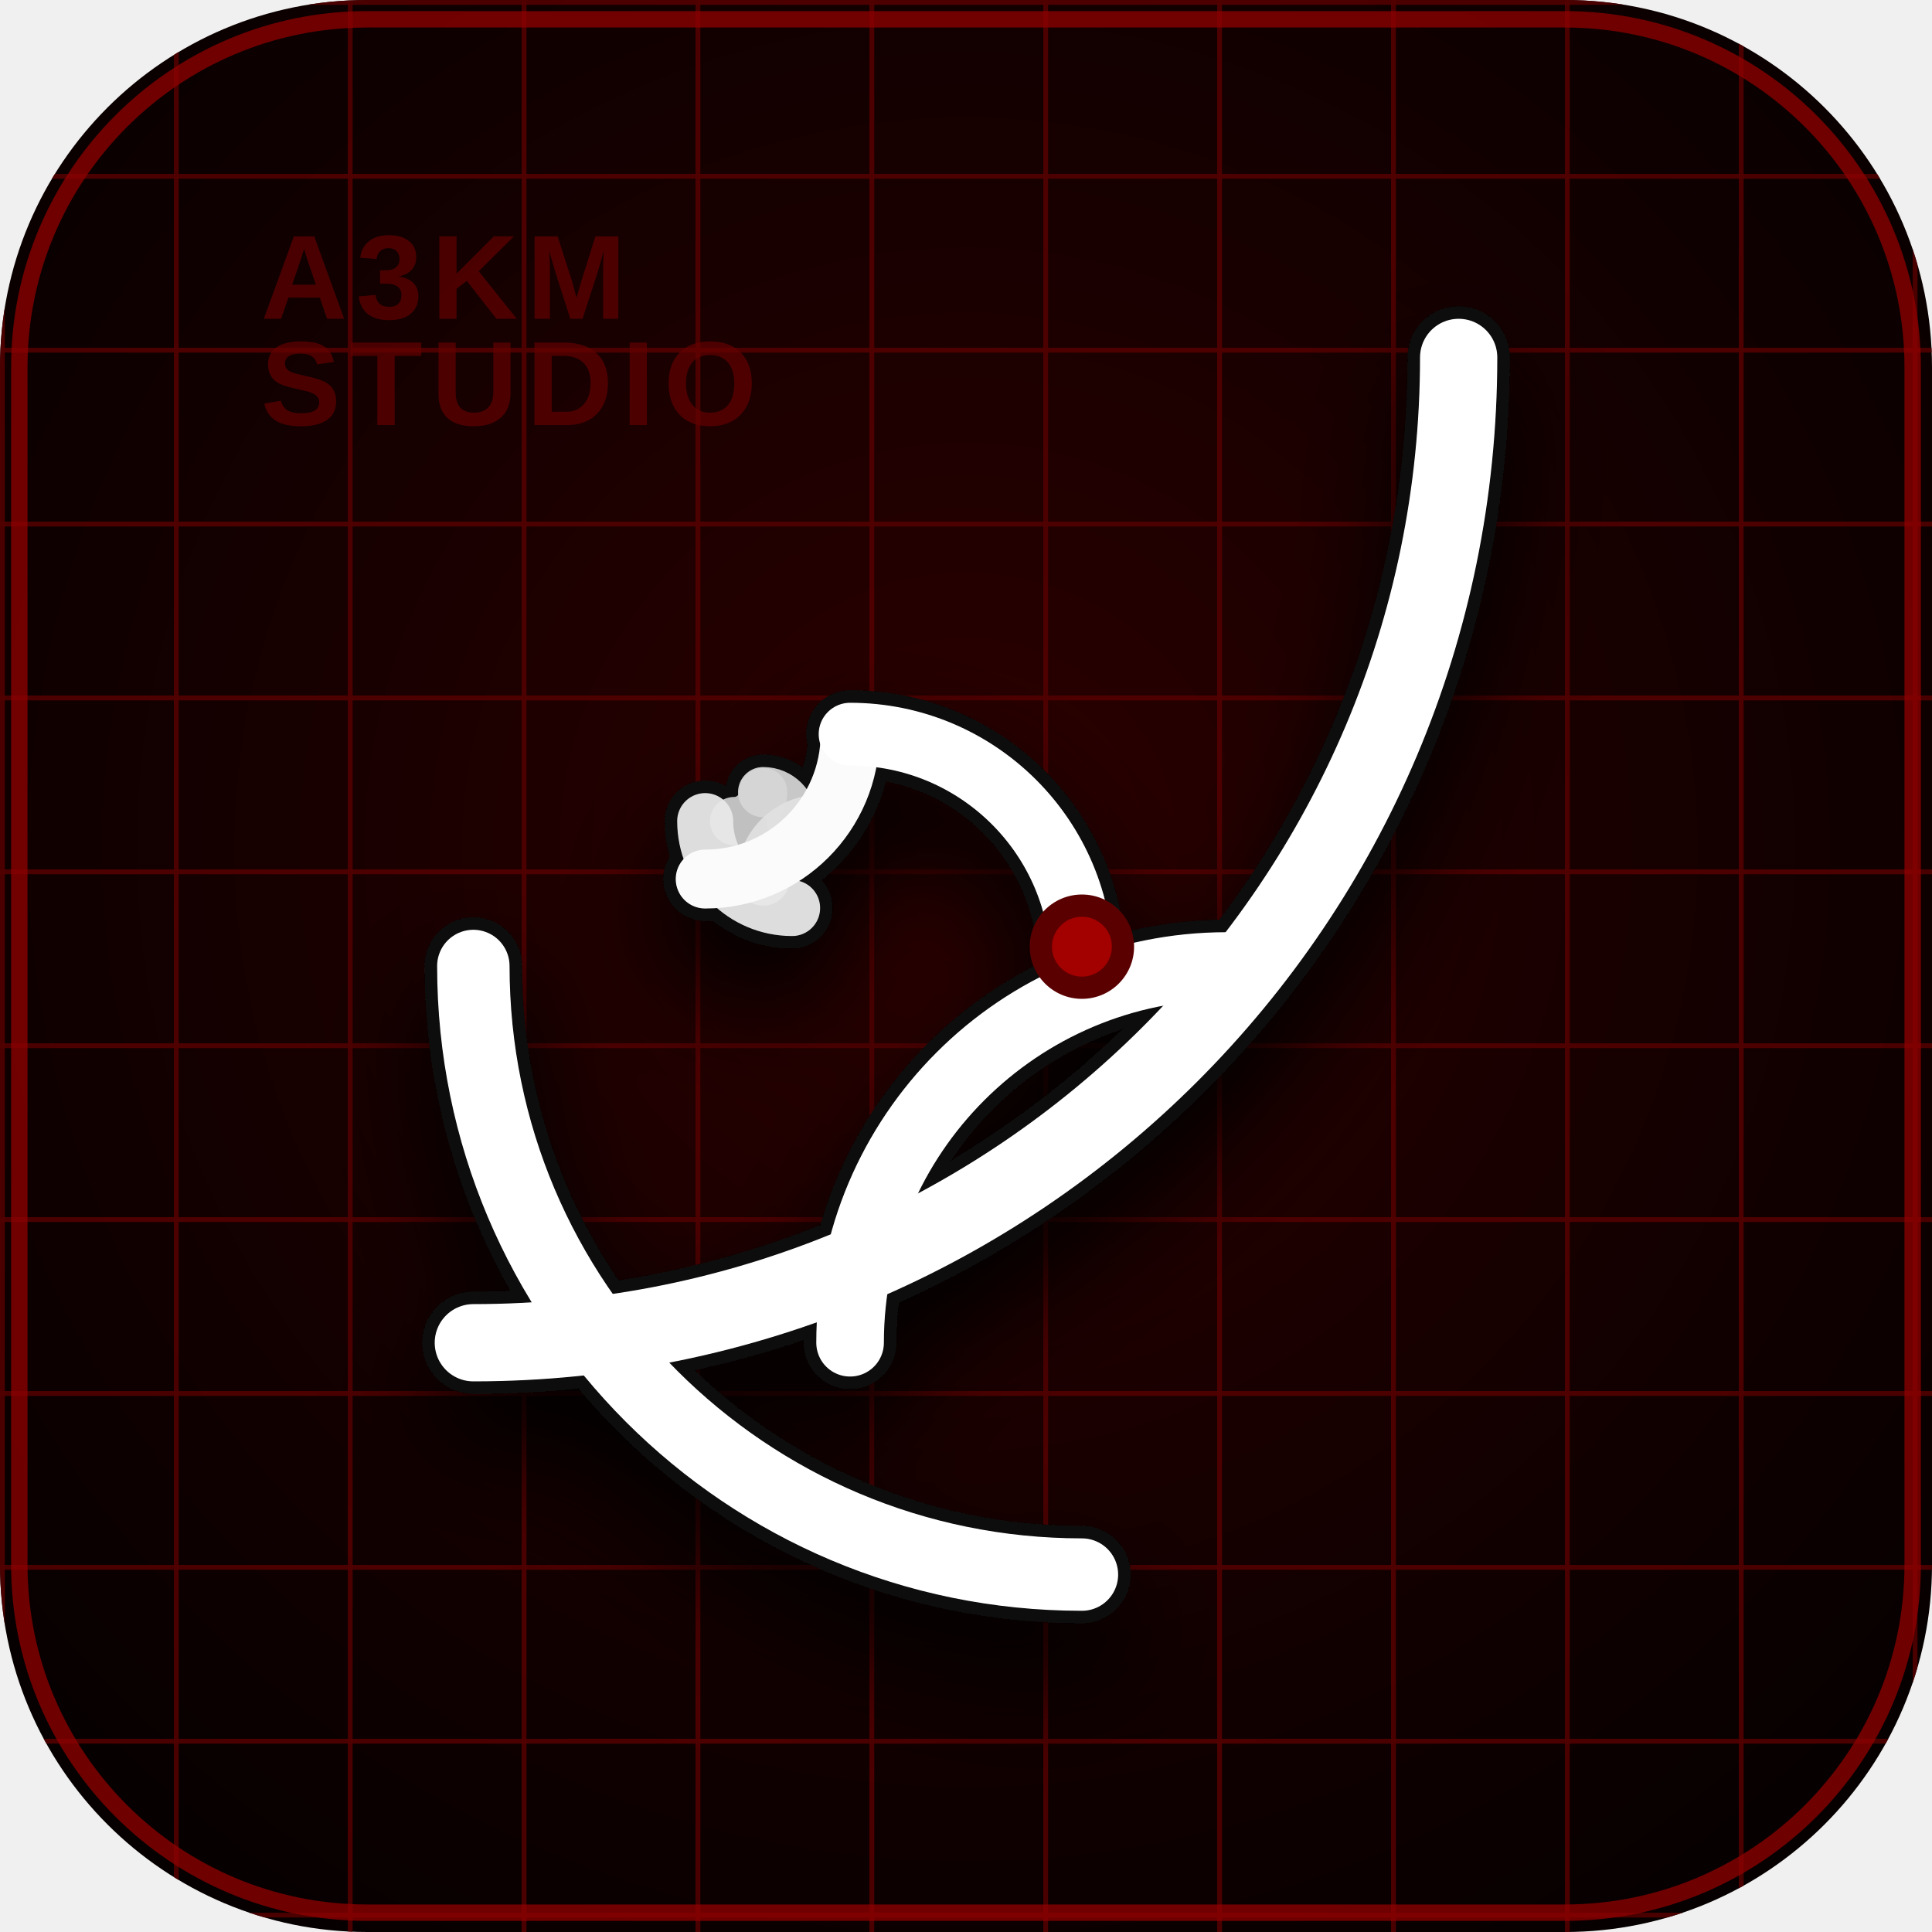
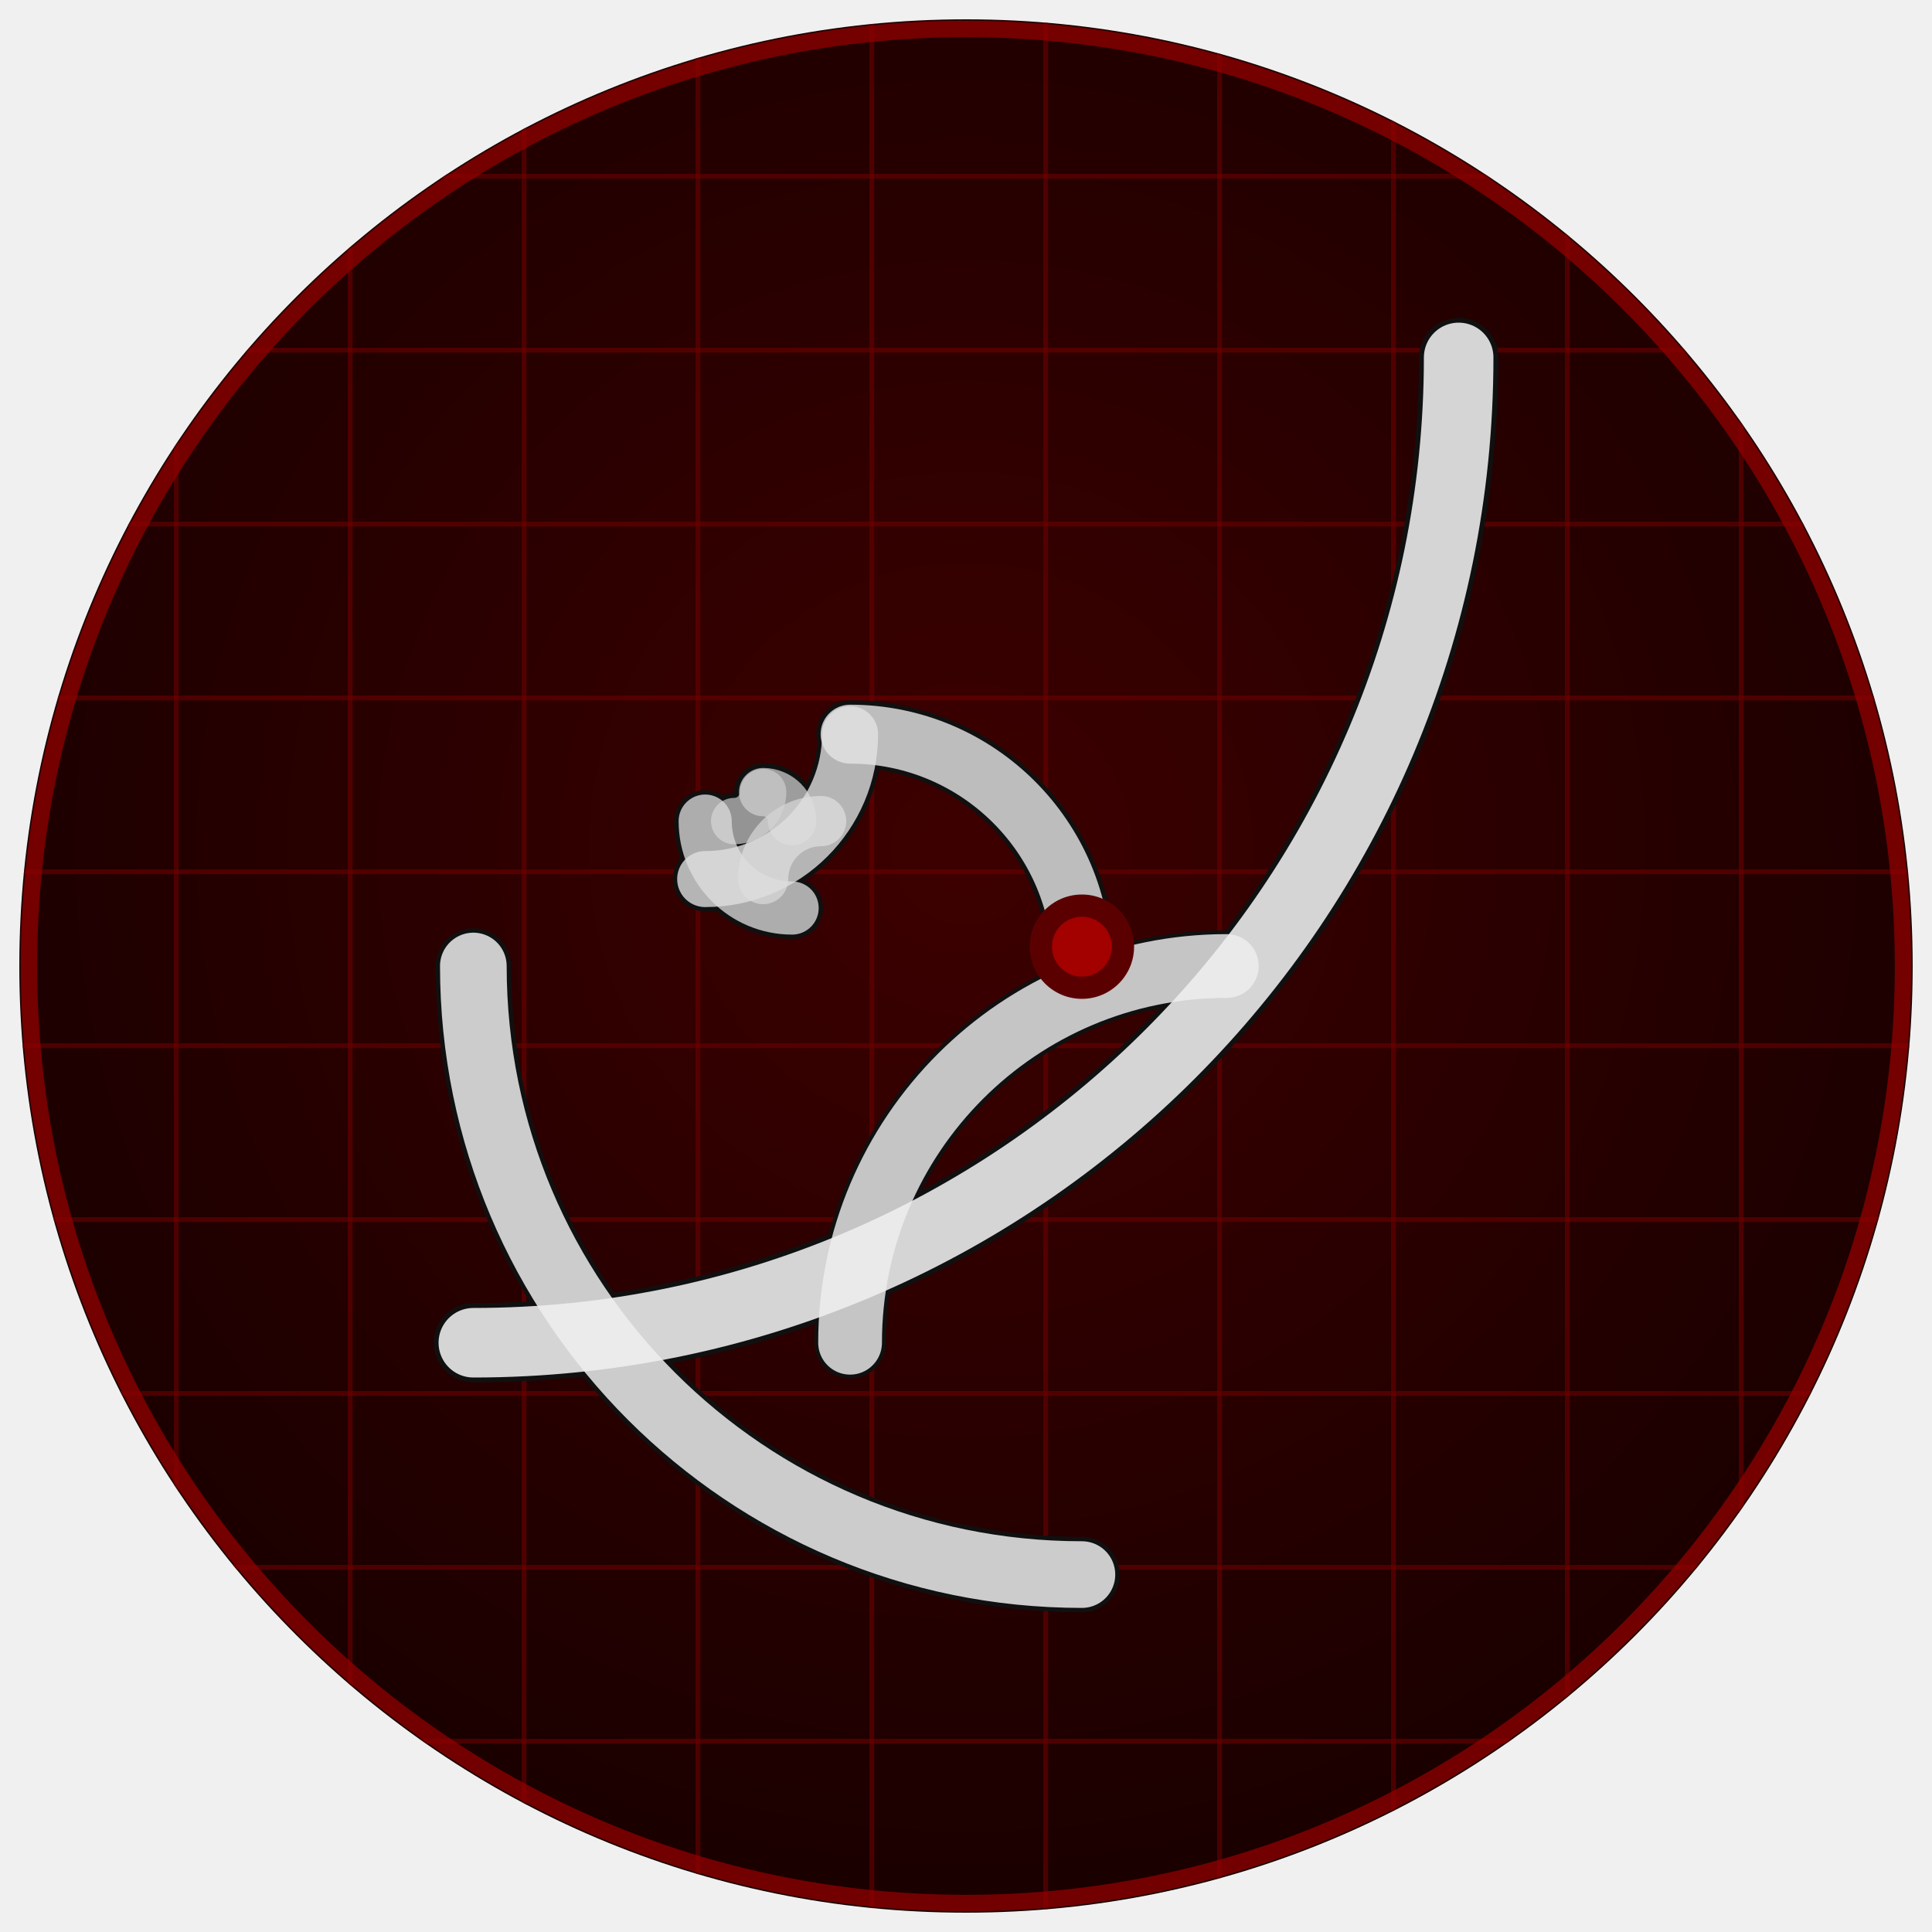
<svg xmlns="http://www.w3.org/2000/svg" viewBox="0 0 200 200" width="200" height="200">
  <defs>
    <radialGradient id="bgGrad" cx="50%" cy="44%" r="70%">
-       <stop offset="0%" stop-color="#2C0000" />
-       <stop offset="62%" stop-color="#120000" />
-       <stop offset="100%" stop-color="#040000" />
+       <stop offset="0%" stop-color="#3D0000" />
+       <stop offset="62%" stop-color="#210000" />
+       <stop offset="100%" stop-color="#100000" />
    </radialGradient>
    <pattern id="grid" width="18" height="18" patternUnits="userSpaceOnUse">
-       <line x1="0" y1="0" x2="0" y2="18" stroke="#520000" stroke-opacity="0.9" stroke-width="1" />
-       <line x1="0" y1="0" x2="18" y2="0" stroke="#520000" stroke-opacity="0.9" stroke-width="1" />
+       <line x1="0" y1="0" x2="0" y2="18" stroke="#6A0000" stroke-opacity="0.62" stroke-width="1" />
+       <line x1="0" y1="0" x2="18" y2="0" stroke="#6A0000" stroke-opacity="0.62" stroke-width="1" />
    </pattern>
    <clipPath id="roundedClip">
-       <rect width="200" height="200" rx="38" ry="38" />
+       <circle cx="100" cy="100" r="98" />
    </clipPath>
-     <filter id="spiralPop" x="-60%" y="-60%" width="240%" height="240%">
-       <feOffset in="SourceAlpha" dx="0" dy="6" result="off" />
-       <feGaussianBlur in="off" stdDeviation="5.4" result="shadowBlur" />
-       <feFlood flood-color="#000000" flood-opacity="0.98" result="shadowColor" />
-       <feComposite in="shadowColor" in2="shadowBlur" operator="in" result="shadow" />
-       <feMerge>
-         <feMergeNode in="shadow" />
-         <feMergeNode in="SourceGraphic" />
-       </feMerge>
-     </filter>
  </defs>
  <g clip-path="url(#roundedClip)">
    <rect width="200" height="200" fill="url(#bgGrad)" />
    <rect width="200" height="200" fill="url(#grid)" />
-     <text x="27" y="33" fill="#640000" fill-opacity="0.69" font-size="12.4" font-weight="700" font-family="Arial, sans-serif" letter-spacing="0.9">
-       <tspan x="27" dy="0">A3KM</tspan>
-       <tspan x="27" dy="11">STUDIO</tspan>
-     </text>
-     <rect x="2" y="2" width="196" height="196" rx="36" ry="36" fill="none" stroke="#8F0000" stroke-width="1.7" stroke-opacity="0.76" />
-     <g transform="translate(11,-6)" filter="url(#spiralPop)">
-       <path d="M65,91.0 A3.0,3.0 0 0,0 68.0,88" fill="none" stroke="#070707" stroke-width="7.6" stroke-linecap="round" />
-       <path d="M68.0,88 A3.0,3.0 0 0,1 71.0,91.0" fill="none" stroke="#070707" stroke-width="7.8" stroke-linecap="round" />
-       <path d="M74.0,91.0 A6.0,6.0 0 0,0 68.0,97.0" fill="none" stroke="#070707" stroke-width="8.1" stroke-linecap="round" />
-       <path d="M71.0,100.0 A9.0,9.0 0 0,1 62.0,91.0" fill="none" stroke="#070707" stroke-width="8.4" stroke-linecap="round" />
-       <path d="M62.0,97.0 A15.0,15.0 0 0,0 77.0,82.0" fill="none" stroke="#070707" stroke-width="8.7" stroke-linecap="round" />
-       <path d="M77.0,82.0 A24.0,24.0 0 0,1 101.0,106.0" fill="none" stroke="#070707" stroke-width="9.1" stroke-linecap="round" />
-       <path d="M116.0,106.0 A39.0,39.0 0 0,0 77.0,145.0" fill="none" stroke="#070707" stroke-width="9.6" stroke-linecap="round" />
-       <path d="M101.0,169.0 A63.0,63.0 0 0,1 38.0,106.0" fill="none" stroke="#070707" stroke-width="10.1" stroke-linecap="round" />
-       <path d="M38.0,145.0 A102.0,102.0 0 0,0 140.0,43.0" fill="none" stroke="#070707" stroke-width="10.6" stroke-linecap="round" />
-       <path d="M65,91.0 A3.0,3.0 0 0,0 68.0,88" fill="none" stroke="#CFCFCF" stroke-opacity="0.92" stroke-width="5.0" stroke-linecap="round" />
-       <path d="M68.0,88 A3.0,3.0 0 0,1 71.0,91.0" fill="none" stroke="#D7D7D7" stroke-opacity="0.93" stroke-width="5.2" stroke-linecap="round" />
-       <path d="M74.0,91.0 A6.0,6.0 0 0,0 68.0,97.0" fill="none" stroke="#E0E0E0" stroke-opacity="0.94" stroke-width="5.5" stroke-linecap="round" />
-       <path d="M71.0,100.0 A9.0,9.0 0 0,1 62.0,91.0" fill="none" stroke="#E8E8E8" stroke-opacity="0.95" stroke-width="5.8" stroke-linecap="round" />
-       <path d="M62.0,97.0 A15.0,15.0 0 0,0 77.0,82.0" fill="none" stroke="#FBFBFB" stroke-width="6.1" stroke-linecap="round" />
-       <path d="M77.0,82.0 A24.0,24.0 0 0,1 101.0,106.0" fill="none" stroke="#FFFFFF" stroke-width="6.5" stroke-linecap="round" />
-       <path d="M116.0,106.0 A39.0,39.0 0 0,0 77.0,145.0" fill="none" stroke="#FFFFFF" stroke-width="7.0" stroke-linecap="round" />
-       <path d="M101.0,169.0 A63.0,63.0 0 0,1 38.0,106.0" fill="none" stroke="#FFFFFF" stroke-width="7.5" stroke-linecap="round" />
-       <path d="M38.0,145.0 A102.0,102.0 0 0,0 140.0,43.0" fill="none" stroke="#FFFFFF" stroke-width="8.0" stroke-linecap="round" />
+     <circle cx="100" cy="100" r="97" fill="none" stroke="#8F0000" stroke-width="1.7" stroke-opacity="0.76" />
+     <g transform="translate(11,-6)">
+       <path d="M65,91.0 A3.0,3.0 0 0,0 68.0,88" fill="none" stroke="#101010" stroke-width="5.8" stroke-linecap="round" />
+       <path d="M68.0,88 A3.0,3.0 0 0,1 71.0,91.0" fill="none" stroke="#101010" stroke-width="6.0" stroke-linecap="round" />
+       <path d="M74.0,91.0 A6.0,6.0 0 0,0 68.0,97.0" fill="none" stroke="#101010" stroke-width="6.2" stroke-linecap="round" />
+       <path d="M71.0,100.0 A9.0,9.0 0 0,1 62.0,91.0" fill="none" stroke="#101010" stroke-width="6.4" stroke-linecap="round" />
+       <path d="M62.0,97.0 A15.0,15.0 0 0,0 77.0,82.0" fill="none" stroke="#101010" stroke-width="6.7" stroke-linecap="round" />
+       <path d="M77.0,82.0 A24.0,24.0 0 0,1 101.0,106.0" fill="none" stroke="#101010" stroke-width="7.0" stroke-linecap="round" />
+       <path d="M116.0,106.0 A39.0,39.0 0 0,0 77.0,145.0" fill="none" stroke="#101010" stroke-width="7.4" stroke-linecap="round" />
+       <path d="M101.0,169.0 A63.0,63.0 0 0,1 38.0,106.0" fill="none" stroke="#101010" stroke-width="7.8" stroke-linecap="round" />
+       <path d="M38.0,145.0 A102.0,102.0 0 0,0 140.0,43.0" fill="none" stroke="#101010" stroke-width="8.2" stroke-linecap="round" />
+       <path d="M65,91.0 A3.0,3.0 0 0,0 68.0,88" fill="none" stroke="#C8C8C8" stroke-opacity="0.72" stroke-width="4.8" stroke-linecap="round" />
+       <path d="M68.0,88 A3.0,3.0 0 0,1 71.0,91.0" fill="none" stroke="#CECECE" stroke-opacity="0.74" stroke-width="5.0" stroke-linecap="round" />
+       <path d="M74.0,91.0 A6.0,6.0 0 0,0 68.0,97.0" fill="none" stroke="#D4D4D4" stroke-opacity="0.76" stroke-width="5.2" stroke-linecap="round" />
+       <path d="M71.0,100.0 A9.0,9.0 0 0,1 62.0,91.0" fill="none" stroke="#D9D9D9" stroke-opacity="0.78" stroke-width="5.5" stroke-linecap="round" />
+       <path d="M62.0,97.0 A15.0,15.0 0 0,0 77.0,82.0" fill="none" stroke="#DEDEDE" stroke-opacity="0.8" stroke-width="5.8" stroke-linecap="round" />
+       <path d="M77.0,82.0 A24.0,24.0 0 0,1 101.0,106.0" fill="none" stroke="#E3E3E3" stroke-opacity="0.82" stroke-width="6.1" stroke-linecap="round" />
+       <path d="M116.0,106.0 A39.0,39.0 0 0,0 77.0,145.0" fill="none" stroke="#E7E7E7" stroke-opacity="0.84" stroke-width="6.6" stroke-linecap="round" />
+       <path d="M101.0,169.0 A63.0,63.0 0 0,1 38.0,106.0" fill="none" stroke="#EBEBEB" stroke-opacity="0.86" stroke-width="6.9" stroke-linecap="round" />
+       <path d="M38.0,145.0 A102.0,102.0 0 0,0 140.0,43.0" fill="none" stroke="#EFEFEF" stroke-opacity="0.88" stroke-width="7.2" stroke-linecap="round" />
    </g>
    <circle cx="112" cy="98" r="5.4" fill="#5B0000" />
    <circle cx="112" cy="98" r="3.1" fill="#A30000" />
  </g>
</svg>
